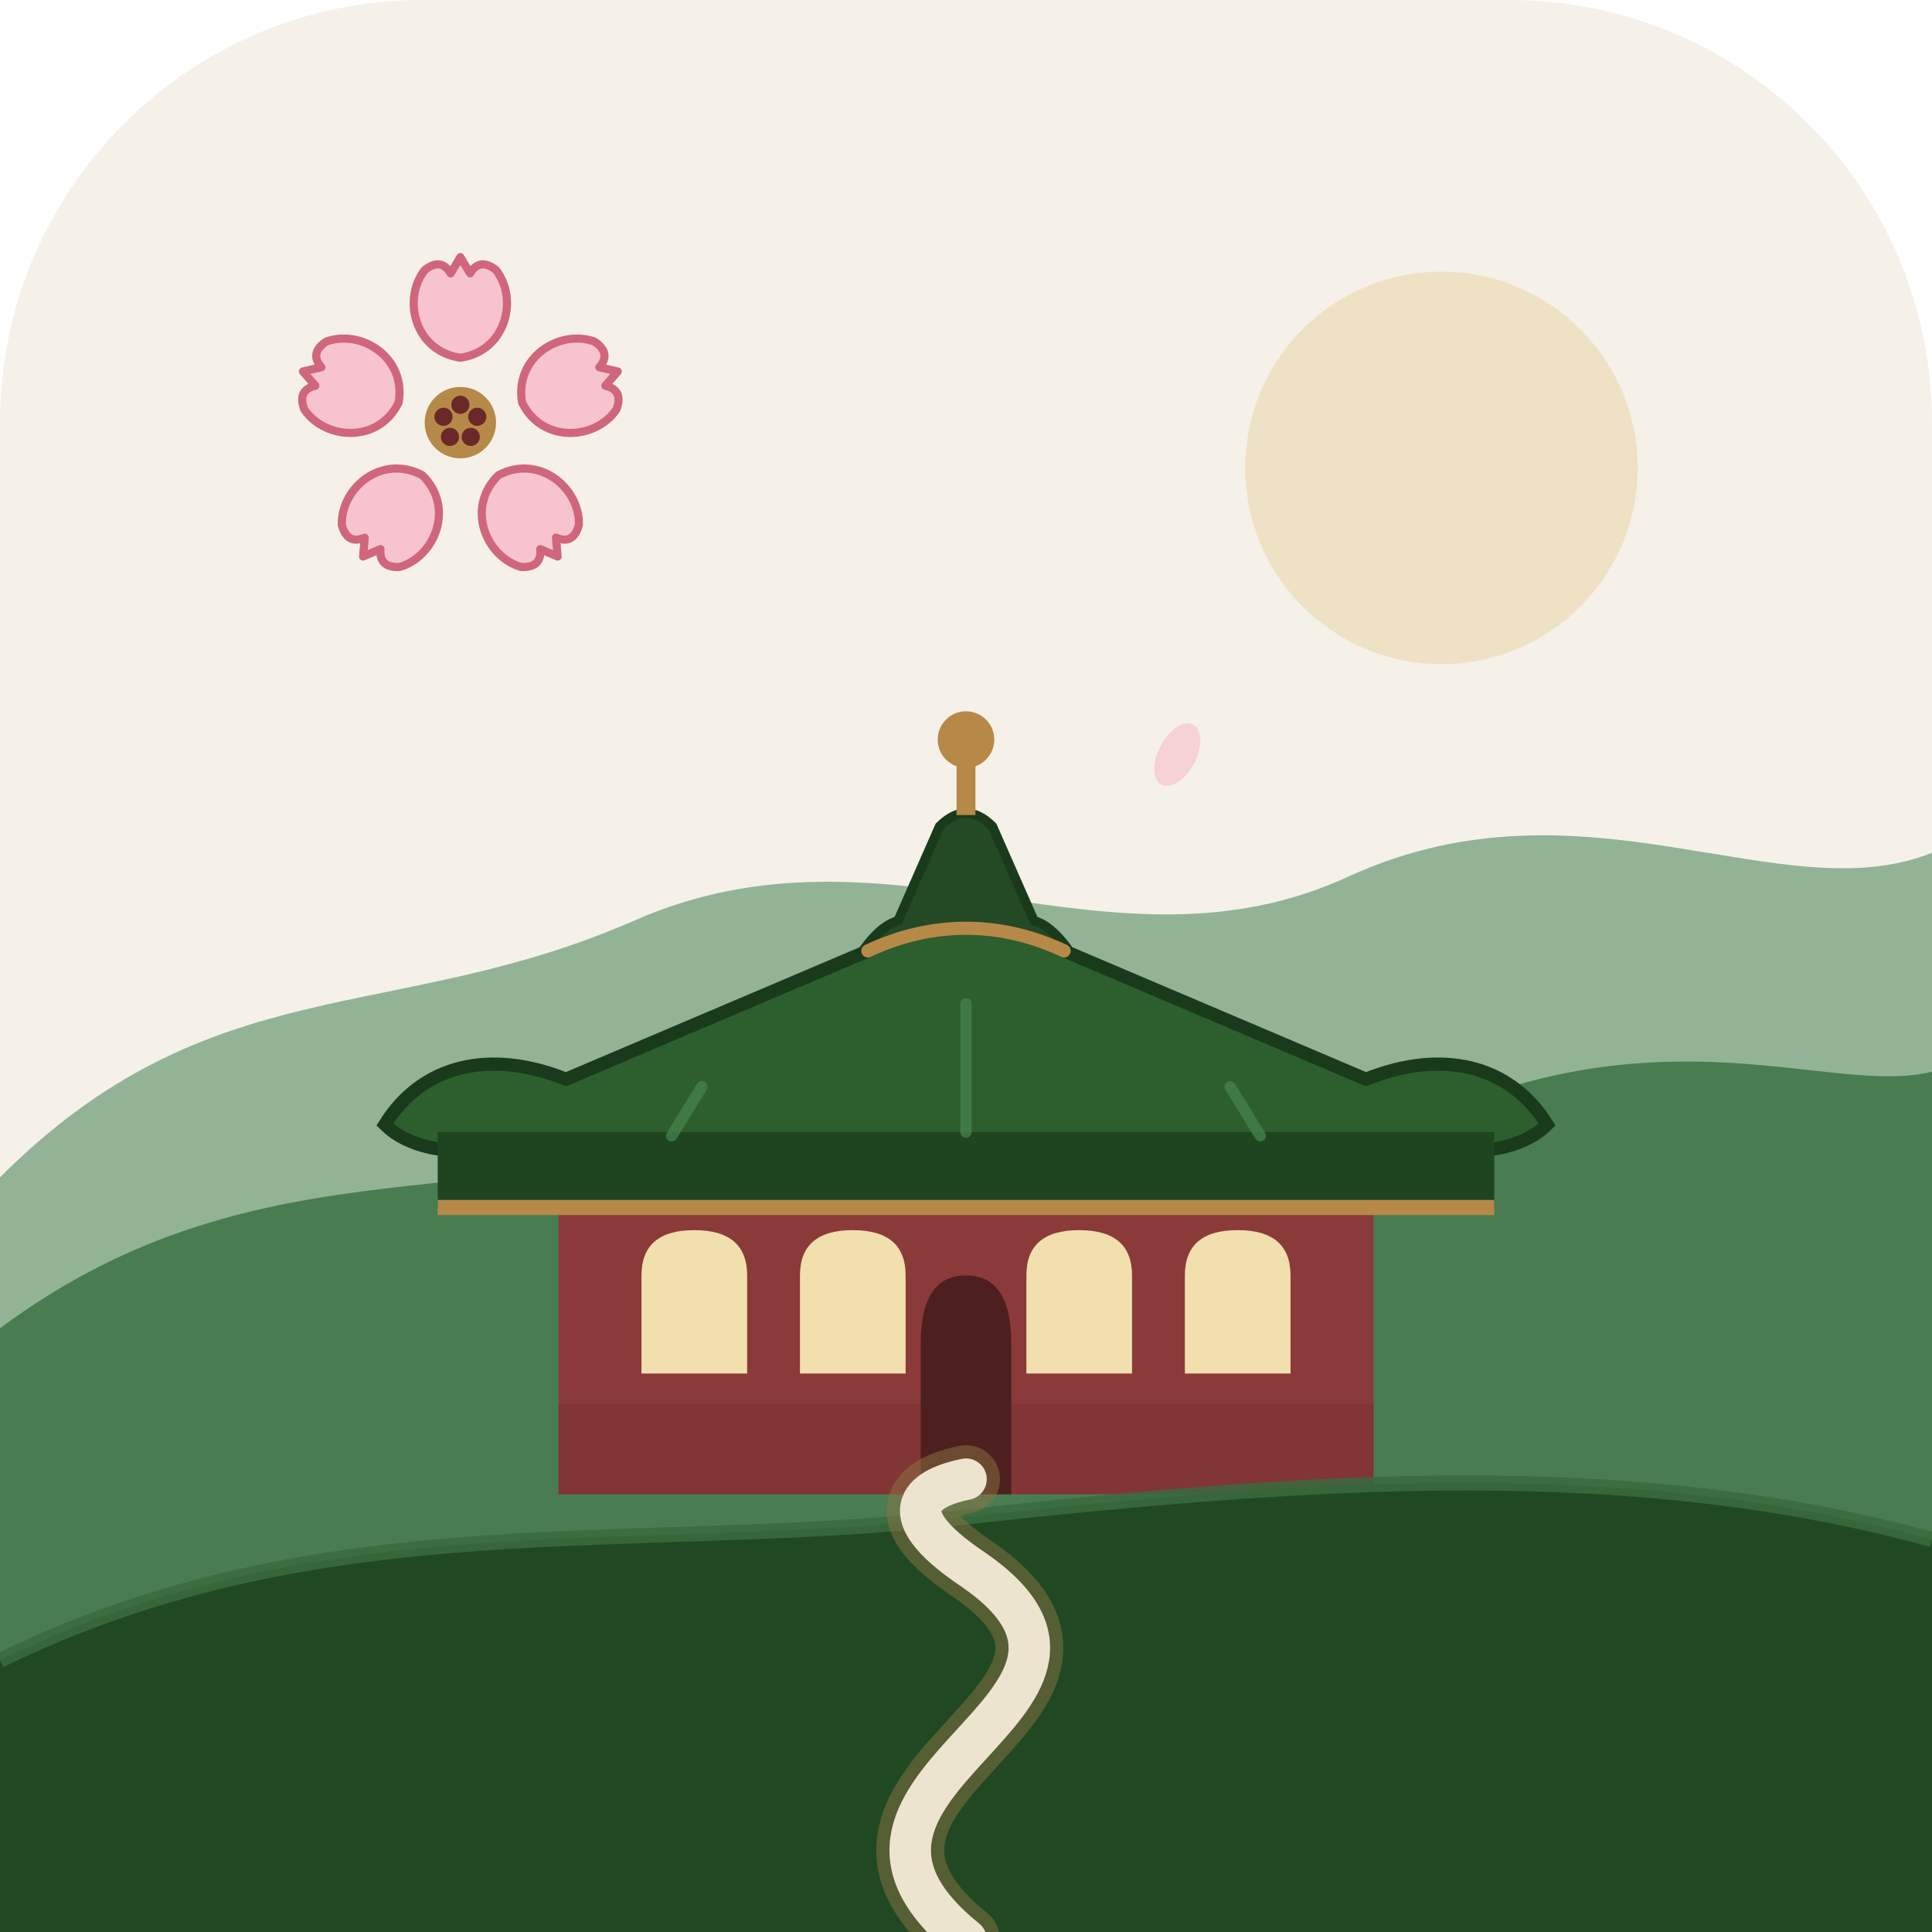
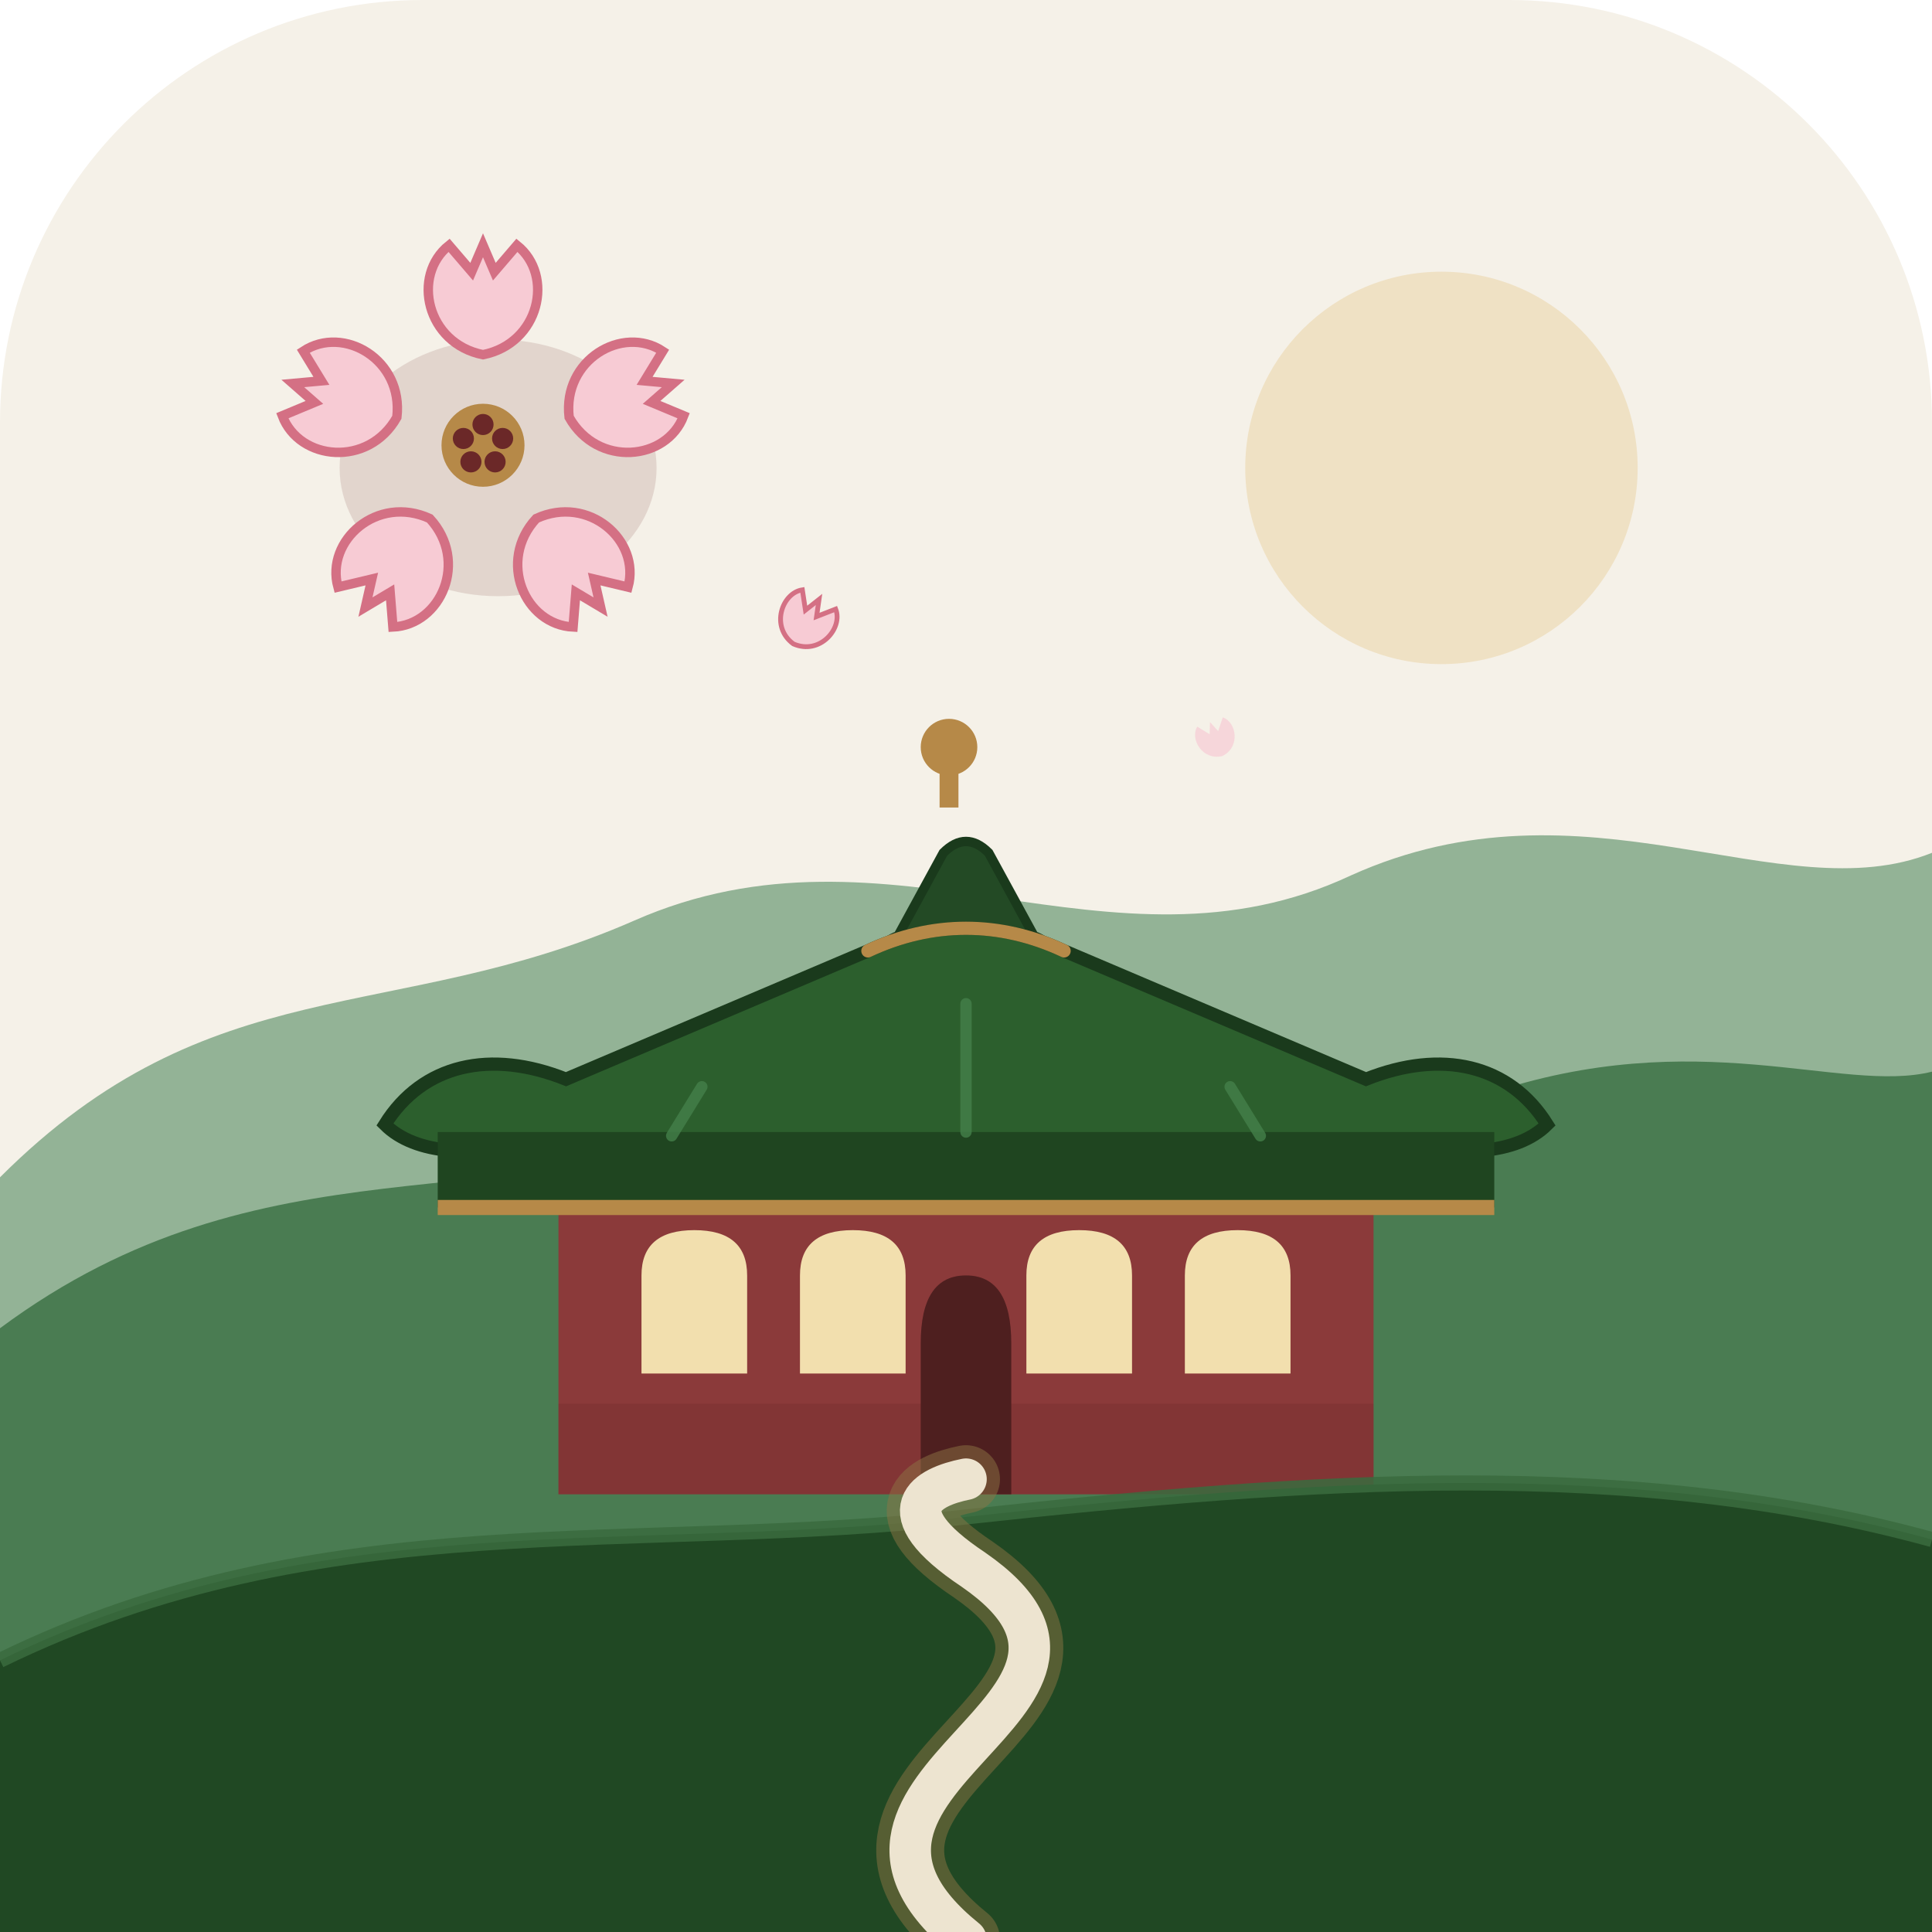
<svg xmlns="http://www.w3.org/2000/svg" viewBox="0 0 512 512" width="512" height="512">
  <defs>
    <path id="roof-slope" d="       M102 298       C 112 282 130 278 150 286       L 230 252       C 247 244 265 244 282 252       L 362 286       C 382 278 400 282 410 298       C 402 306 386 307 368 302       L 144 302       C 126 307 110 306 102 298 Z" />
  </defs>
  <rect width="512" height="512" rx="112" fill="#F5F1E8" />
  <circle cx="382" cy="124" r="52" fill="#E7C98E" opacity="0.4" />
  <path d="M0 312 C 56 256 104 272 168 244 C 236 214 294 262 358 232            C 420 204 472 242 512 226 L512 512 L0 512 Z" fill="#93B396" />
  <path d="M0 352 C 70 300 134 324 202 296 C 270 268 324 314 394 290            C 450 271 488 290 512 284 L512 512 L0 512 Z" fill="#4A7C52" />
-   <path d="M224 260 L238 256 L274 256 L288 260            Q 281 246 274 244 L 263 219 Q 256 212 249 219 L 238 244            Q 231 246 224 260 Z" fill="#234A25" stroke="#1A3A1C" stroke-width="2.5" />
-   <rect x="253.5" y="199" width="5" height="17" fill="#B68948" />
-   <circle cx="256" cy="196" r="7.5" fill="#B68948" />
+   <path d="M226 262 L240 258 L272 258 L286 262            Q 280 250 274 248 L 262 226 Q 256 220 250 226 L 238 248            Q 232 250 226 262 Z" fill="#234A25" stroke="#1A3A1C" stroke-width="2.5" />
+   <rect x="249" y="200" width="5" height="14" fill="#B68948" />
+   <circle cx="251.5" cy="198" r="7.5" fill="#B68948" />
  <rect x="148" y="318" width="216" height="78" fill="#8B3A3A" />
  <rect x="148" y="372" width="216" height="24" fill="#6B2828" opacity="0.28" />
  <g fill="#F2DFAE">
    <path d="M170 364 L170 338 Q170 326 184 326 Q198 326 198 338 L198 364 Z" />
    <path d="M212 364 L212 338 Q212 326 226 326 Q240 326 240 338 L240 364 Z" />
    <path d="M272 364 L272 338 Q272 326 286 326 Q300 326 300 338 L300 364 Z" />
    <path d="M314 364 L314 338 Q314 326 328 326 Q342 326 342 338 L342 364 Z" />
  </g>
  <path d="M244 396 L244 356 Q244 338 256 338 Q268 338 268 356 L268 396 Z" fill="#4E1F1F" />
  <use href="#roof-slope" fill="#2C5F2D" />
  <use href="#roof-slope" fill="none" stroke="#1A3A1C" stroke-width="3.5" />
  <rect x="116" y="300" width="280" height="20" fill="#1F4520" />
  <rect x="116" y="318" width="280" height="4" fill="#B68948" />
  <g stroke="#44804A" stroke-width="3" opacity="0.8" fill="none" stroke-linecap="round">
    <path d="M186 288 L178 301" />
    <path d="M256 266 L256 300" />
    <path d="M326 288 L334 301" />
  </g>
  <path d="M230 252 C 247 244 265 244 282 252" fill="none" stroke="#B68948" stroke-width="3.5" stroke-linecap="round" />
  <path d="M0 440 C 86 398 168 412 256 402 C 348 392 432 386 512 408            L512 512 L0 512 Z" fill="#204823" />
  <path d="M0 440 C 86 398 168 412 256 402 C 348 392 432 386 512 408" fill="none" stroke="#3A6B3E" stroke-width="4" opacity="0.85" />
  <path d="M256 514 C 204 472 310 452 258 416 C 234 400 246 394 256 392" fill="none" stroke="#8C7443" stroke-width="18" stroke-linecap="round" opacity="0.5" />
  <path d="M256 514 C 204 472 310 452 258 416 C 234 400 246 394 256 392" fill="none" stroke="#EDE4D0" stroke-width="11" stroke-linecap="round" />
-   <g transform="translate(122 112) scale(0.86)">
-     <g fill="#F6C3CE" stroke="#CF667C" stroke-width="2.5" stroke-linejoin="round">
-       <path d="M0 -20 C -14 -22 -18 -38 -11 -47 Q -6 -51 -3 -46 L 0 -51 L 3 -46                Q 6 -51 11 -47 C 18 -38 14 -22 0 -20 Z" transform="rotate(0)" />
-       <path d="M0 -20 C -14 -22 -18 -38 -11 -47 Q -6 -51 -3 -46 L 0 -51 L 3 -46                Q 6 -51 11 -47 C 18 -38 14 -22 0 -20 Z" transform="rotate(72)" />
-       <path d="M0 -20 C -14 -22 -18 -38 -11 -47 Q -6 -51 -3 -46 L 0 -51 L 3 -46                Q 6 -51 11 -47 C 18 -38 14 -22 0 -20 Z" transform="rotate(144)" />
-       <path d="M0 -20 C -14 -22 -18 -38 -11 -47 Q -6 -51 -3 -46 L 0 -51 L 3 -46                Q 6 -51 11 -47 C 18 -38 14 -22 0 -20 Z" transform="rotate(216)" />
-       <path d="M0 -20 C -14 -22 -18 -38 -11 -47 Q -6 -51 -3 -46 L 0 -51 L 3 -46                Q 6 -51 11 -47 C 18 -38 14 -22 0 -20 Z" transform="rotate(288)" />
+   <g transform="translate(128 118)">
+     <ellipse cx="4" cy="6" rx="42" ry="34" fill="#6B2828" opacity="0.14" />
+     <g fill="#F7CBD4" stroke="#D47084" stroke-width="2.5">
+       <path d="M0 -24 C -15 -27 -19 -45 -9 -53 L -3 -46 L 0 -53 L 3 -46 L 9 -53                C 19 -45 15 -27 0 -24 Z" transform="rotate(0)" />
+       <path d="M0 -24 C -15 -27 -19 -45 -9 -53 L -3 -46 L 0 -53 L 3 -46 L 9 -53                C 19 -45 15 -27 0 -24 Z" transform="rotate(72)" />
+       <path d="M0 -24 C -15 -27 -19 -45 -9 -53 L -3 -46 L 0 -53 L 3 -46 L 9 -53                C 19 -45 15 -27 0 -24 Z" transform="rotate(144)" />
+       <path d="M0 -24 C -15 -27 -19 -45 -9 -53 L -3 -46 L 0 -53 L 3 -46 L 9 -53                C 19 -45 15 -27 0 -24 Z" transform="rotate(216)" />
+       <path d="M0 -24 C -15 -27 -19 -45 -9 -53 L -3 -46 L 0 -53 L 3 -46 L 9 -53                C 19 -45 15 -27 0 -24 Z" transform="rotate(288)" />
    </g>
    <circle r="11" fill="#B68948" />
    <g fill="#6B2828">
      <circle cx="0" cy="-5.5" r="2.8" />
      <circle cx="5.2" cy="-1.8" r="2.8" />
      <circle cx="3.2" cy="4.4" r="2.8" />
      <circle cx="-3.2" cy="4.4" r="2.8" />
      <circle cx="-5.2" cy="-1.8" r="2.8" />
    </g>
  </g>
-   <ellipse cx="0" cy="0" rx="5" ry="9" fill="#F6C3CE" opacity="0.7" transform="translate(312 200) rotate(28)" />
+   <path d="M0 -10 C -9 -11 -11 -22 -6 -26 L -2 -21 L 0 -26 L 2 -21 L 6 -26            C 11 -22 9 -11 0 -10 Z" fill="#F7CBD4" stroke="#D47084" stroke-width="1.5" transform="translate(206 178) rotate(30) scale(0.85)" />
+   <path d="M0 -10 C -9 -11 -11 -22 -6 -26 L -2 -21 L 0 -26 L 2 -21 L 6 -26            C 11 -22 9 -11 0 -10 Z" fill="#F7CBD4" opacity="0.7" transform="translate(326 206) rotate(-20) scale(0.6)" />
</svg>
